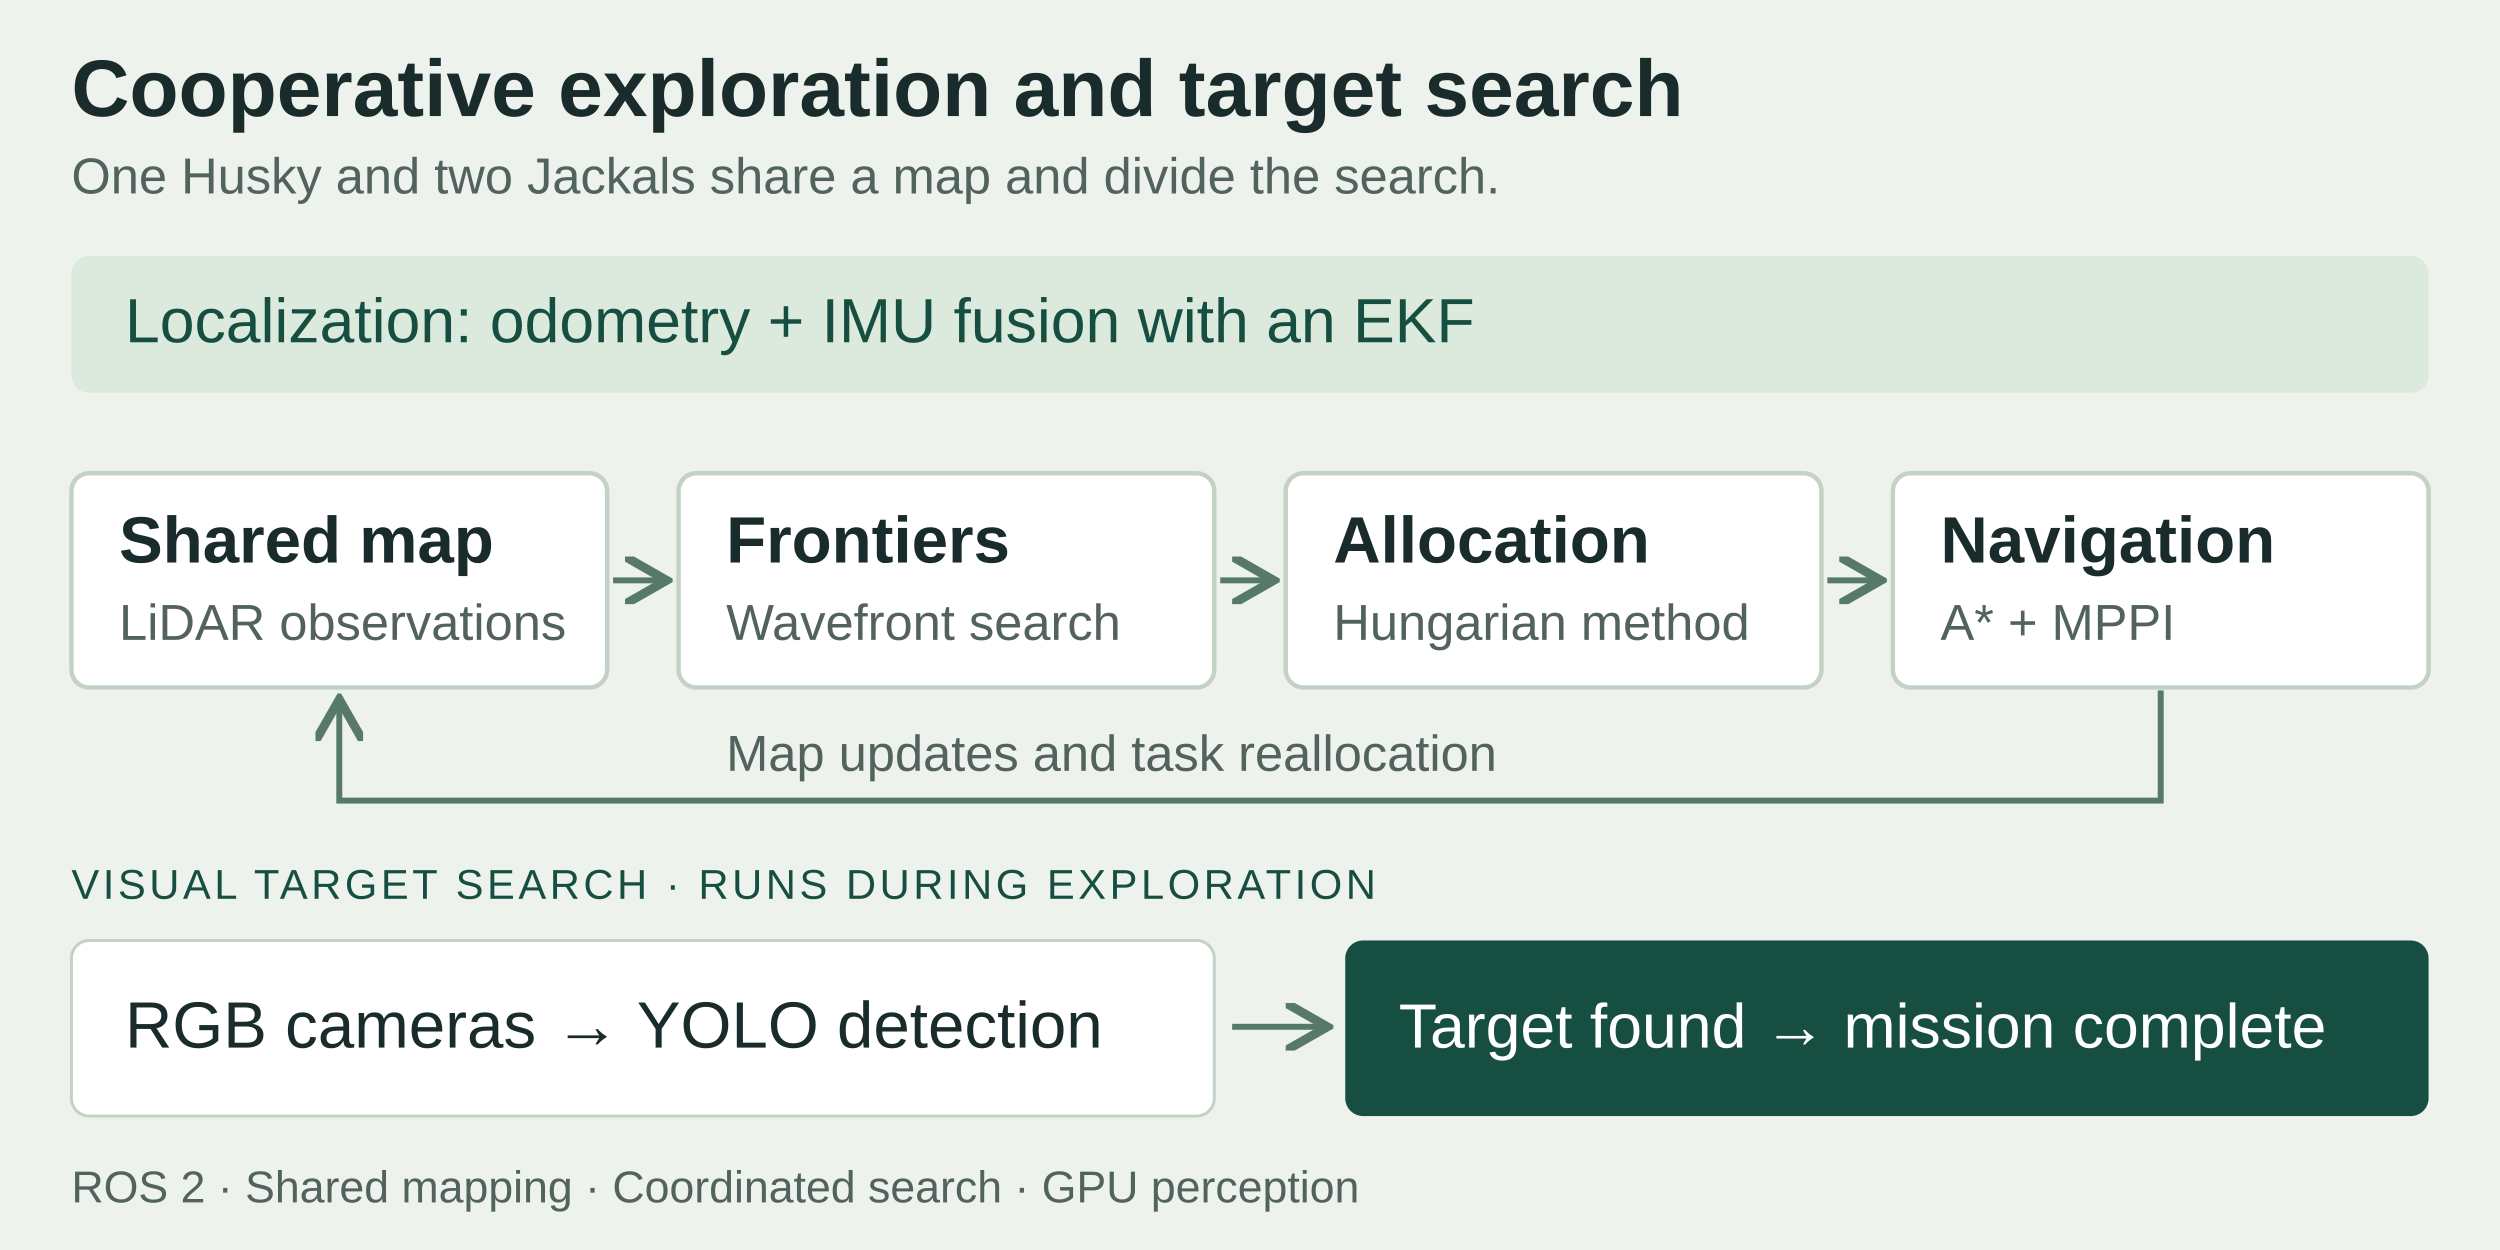
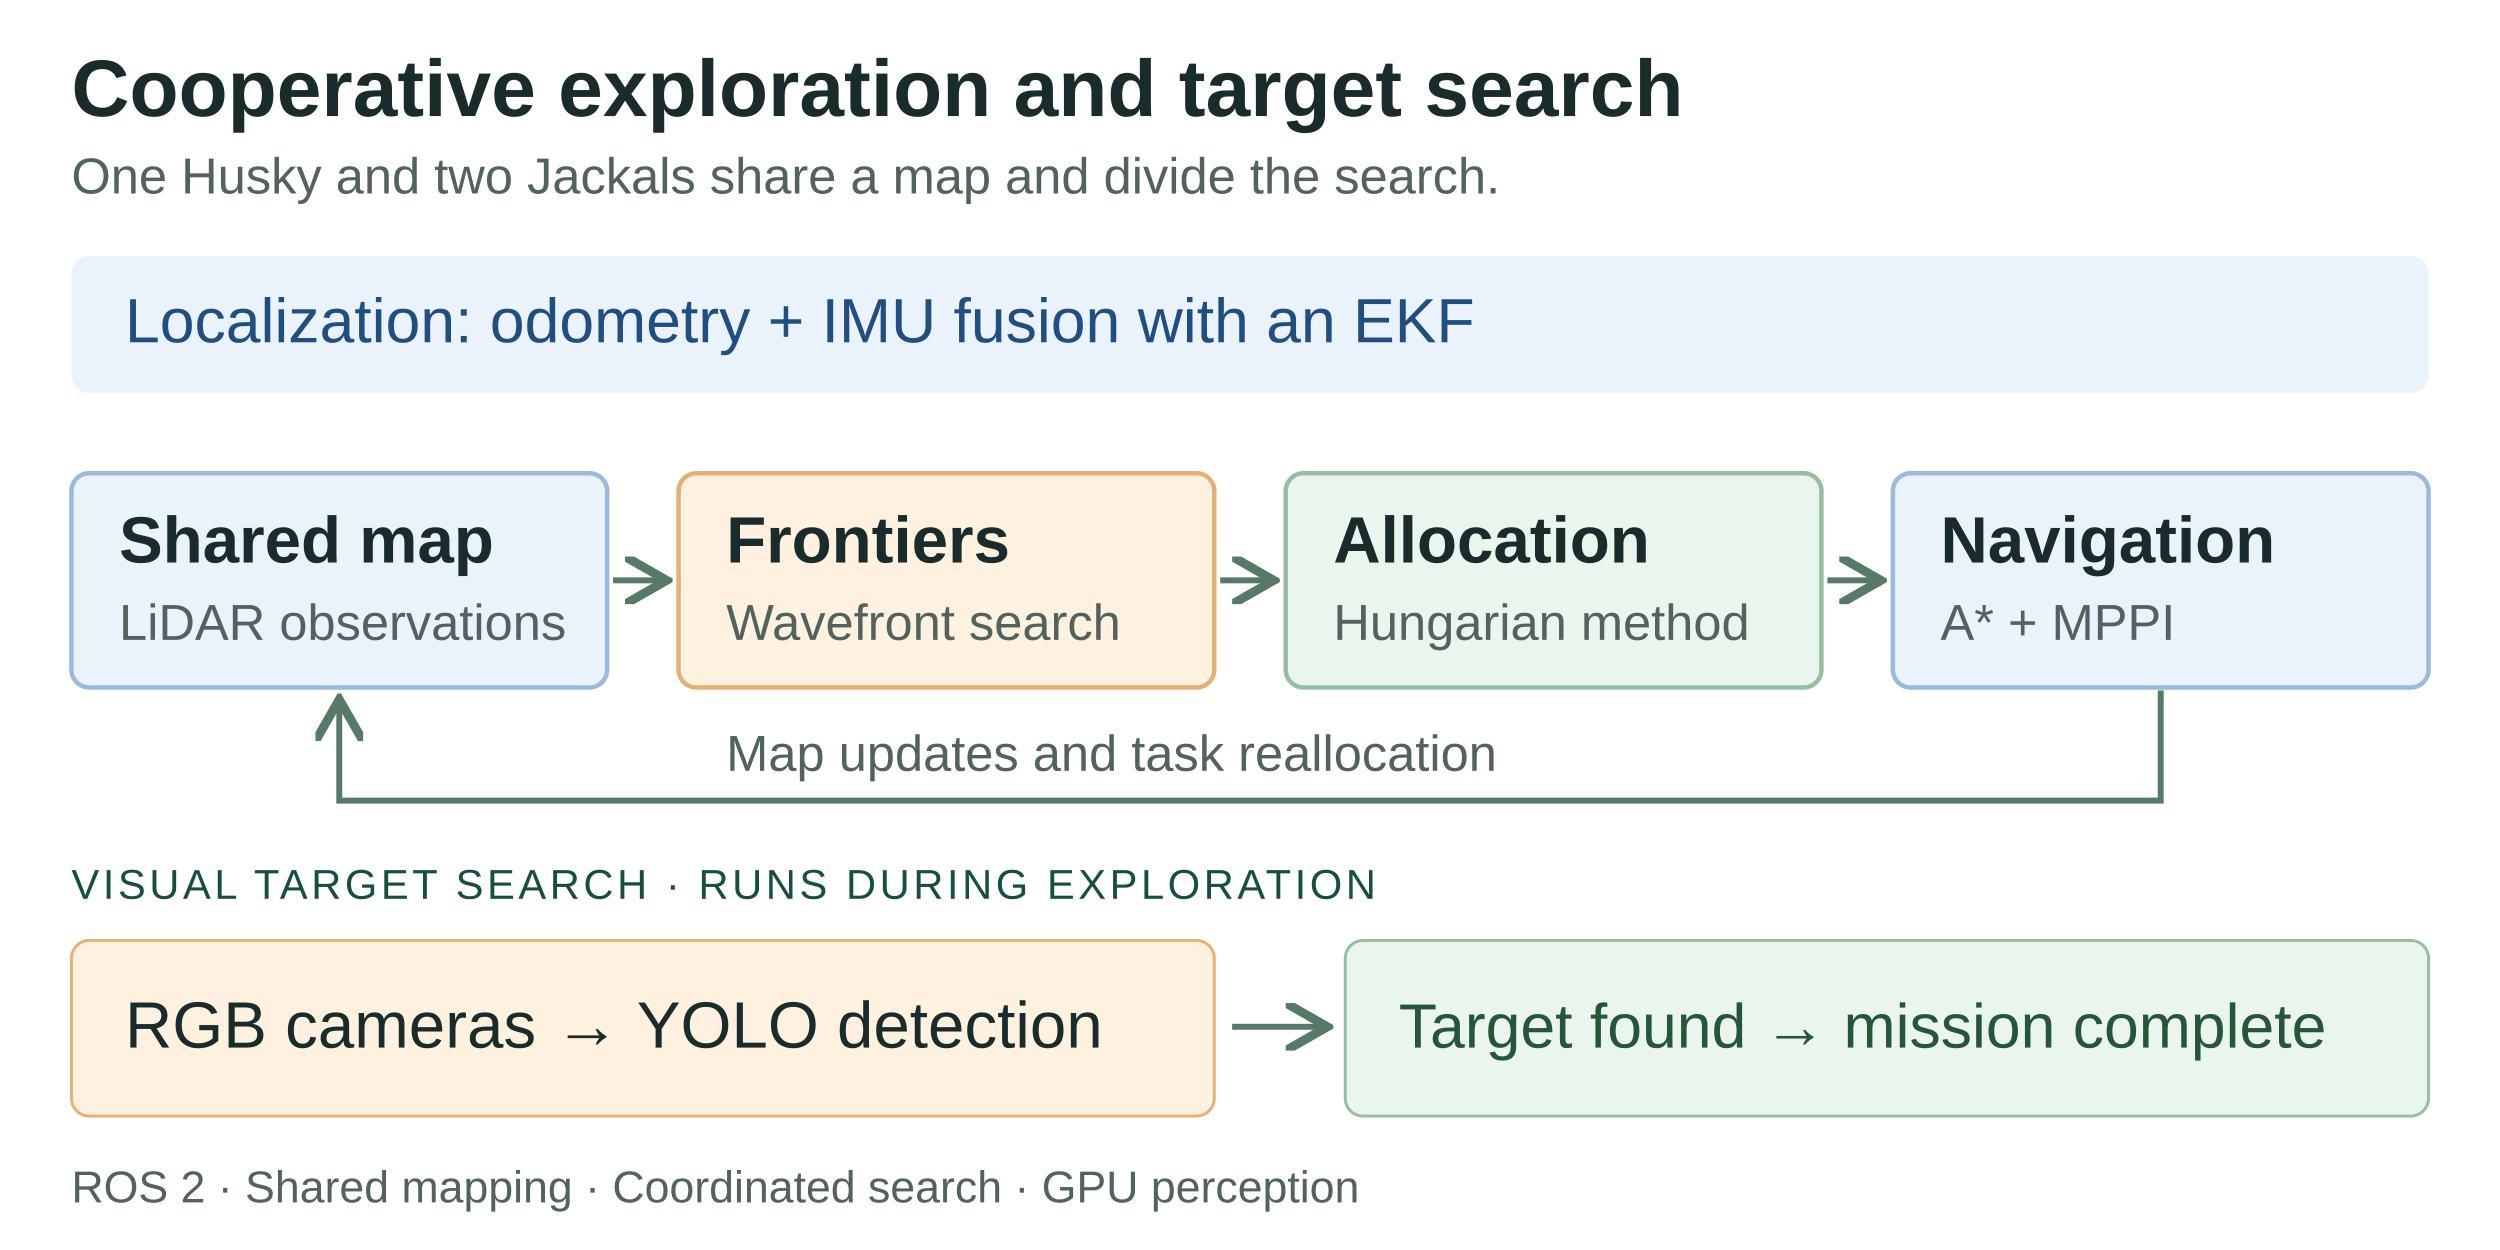
<svg xmlns="http://www.w3.org/2000/svg" width="840" height="420" viewBox="0 0 840 420" role="img" aria-labelledby="title desc">
  <defs>
    <marker id="arrow" markerWidth="8" markerHeight="8" refX="6" refY="4" orient="auto">
      <path d="M0,0 L7,4 L0,8" fill="none" stroke="#567968" stroke-width="1.5" />
    </marker>
  </defs>
-   <rect width="840" height="420" fill="#edf2ec" />
+   <rect width="840" height="420" fill="#ffffff" />
  <g font-family="Arial,Helvetica,sans-serif" fill="#192b2a">
    <text x="24" y="39" font-size="27" font-weight="700">Cooperative exploration and target search</text>
    <text x="24" y="65" font-size="17" fill="#52625e">One Husky and two Jackals share a map and divide the search.</text>
-     <rect x="24" y="86" width="792" height="46" rx="6" fill="#dce9dd" />
-     <text x="42" y="115" font-size="21" fill="#164f42">Localization: odometry + IMU fusion with an EKF</text>
-     <g fill="white" stroke="#c3d2c5" stroke-width="1.5">
-       <rect x="24" y="159" width="180" height="72" rx="6" />
-       <rect x="228" y="159" width="180" height="72" rx="6" />
-       <rect x="432" y="159" width="180" height="72" rx="6" />
-       <rect x="636" y="159" width="180" height="72" rx="6" />
+     <rect x="24" y="86" width="792" height="46" rx="6" fill="#eaf2fc" />
+     <text x="42" y="115" font-size="21" fill="#214e80">Localization: odometry + IMU fusion with an EKF</text>
+     <g stroke-width="1.5">
+       <rect x="24" y="159" width="180" height="72" rx="6" fill="#eaf2fc" stroke="#9ab9dd" />
+       <rect x="228" y="159" width="180" height="72" rx="6" fill="#fff1df" stroke="#e4b174" />
+       <rect x="432" y="159" width="180" height="72" rx="6" fill="#eaf5ed" stroke="#96bfa1" />
+       <rect x="636" y="159" width="180" height="72" rx="6" fill="#eaf2fc" stroke="#9ab9dd" />
    </g>
    <g font-size="22" font-weight="700">
      <text x="40" y="189">Shared map</text>
      <text x="244" y="189">Frontiers</text>
      <text x="448" y="189">Allocation</text>
      <text x="652" y="189">Navigation</text>
    </g>
    <g font-size="17" fill="#52625e">
      <text x="40" y="215">LiDAR observations</text>
      <text x="244" y="215">Wavefront search</text>
      <text x="448" y="215">Hungarian method</text>
      <text x="652" y="215">A* + MPPI</text>
    </g>
    <g stroke="#567968" stroke-width="2" fill="none" marker-end="url(#arrow)">
      <path d="M206 195 H222" />
      <path d="M410 195 H426" />
      <path d="M614 195 H630" />
      <path d="M726 232 V269 H114 V237" />
    </g>
    <text x="244" y="259" font-size="17" fill="#52625e">Map updates and task reallocation</text>
    <text x="24" y="302" font-size="14" letter-spacing="1.2" fill="#164f42">VISUAL TARGET SEARCH · RUNS DURING EXPLORATION</text>
-     <rect x="24" y="316" width="384" height="59" rx="6" fill="white" stroke="#c3d2c5" />
+     <rect x="24" y="316" width="384" height="59" rx="6" fill="#fff1df" stroke="#e4b174" />
    <text x="42" y="352" font-size="22">RGB cameras → YOLO detection</text>
    <path d="M414 345 H444" stroke="#567968" stroke-width="2" fill="none" marker-end="url(#arrow)" />
-     <rect x="452" y="316" width="364" height="59" rx="6" fill="#164f42" />
-     <text x="470" y="352" font-size="21" fill="white">Target found → mission complete</text>
+     <rect x="452" y="316" width="364" height="59" rx="6" fill="#eaf5ed" stroke="#96bfa1" />
+     <text x="470" y="352" font-size="21" fill="#245637">Target found → mission complete</text>
    <text x="24" y="404" font-size="15" fill="#52625e">ROS 2 · Shared mapping · Coordinated search · GPU perception</text>
  </g>
</svg>
